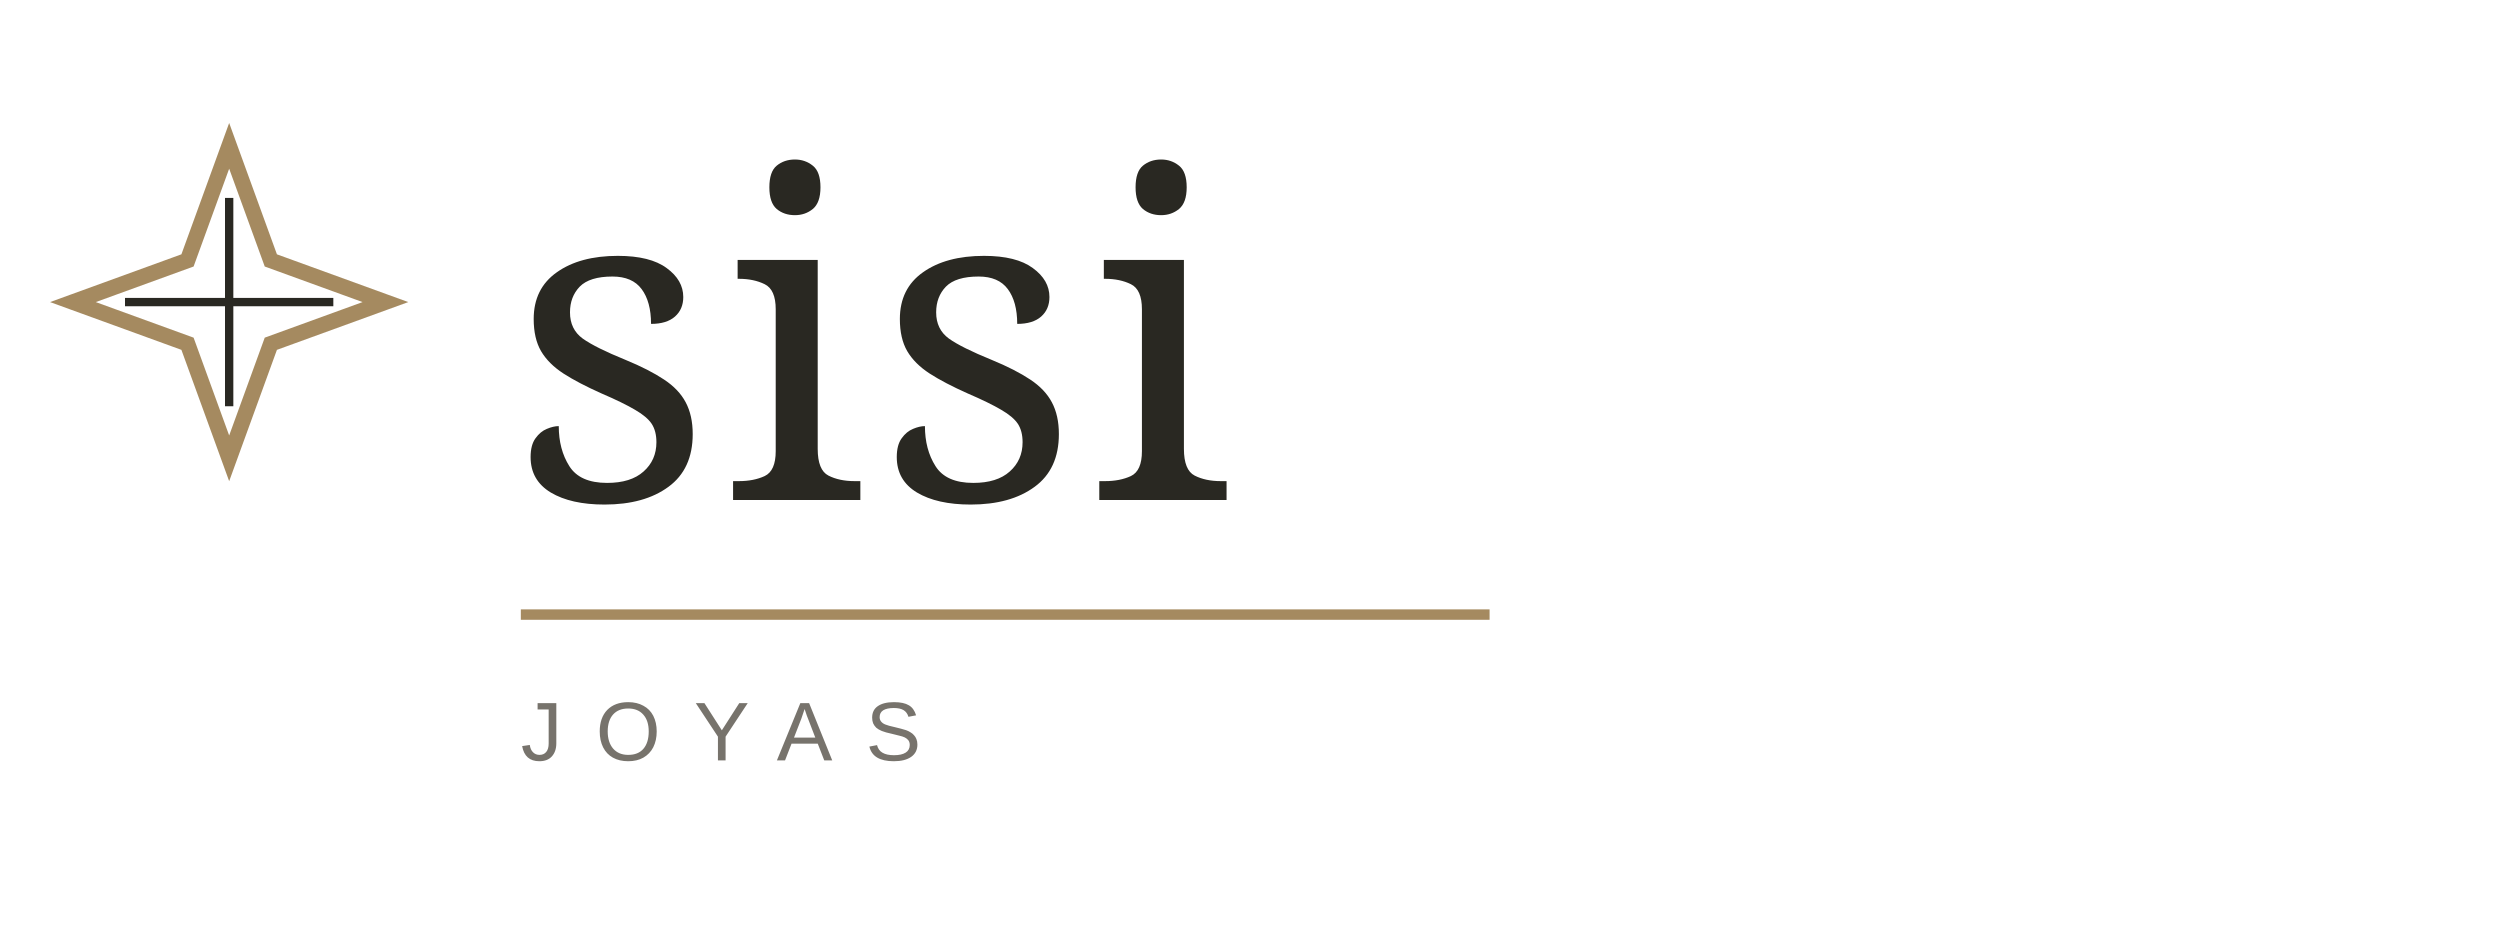
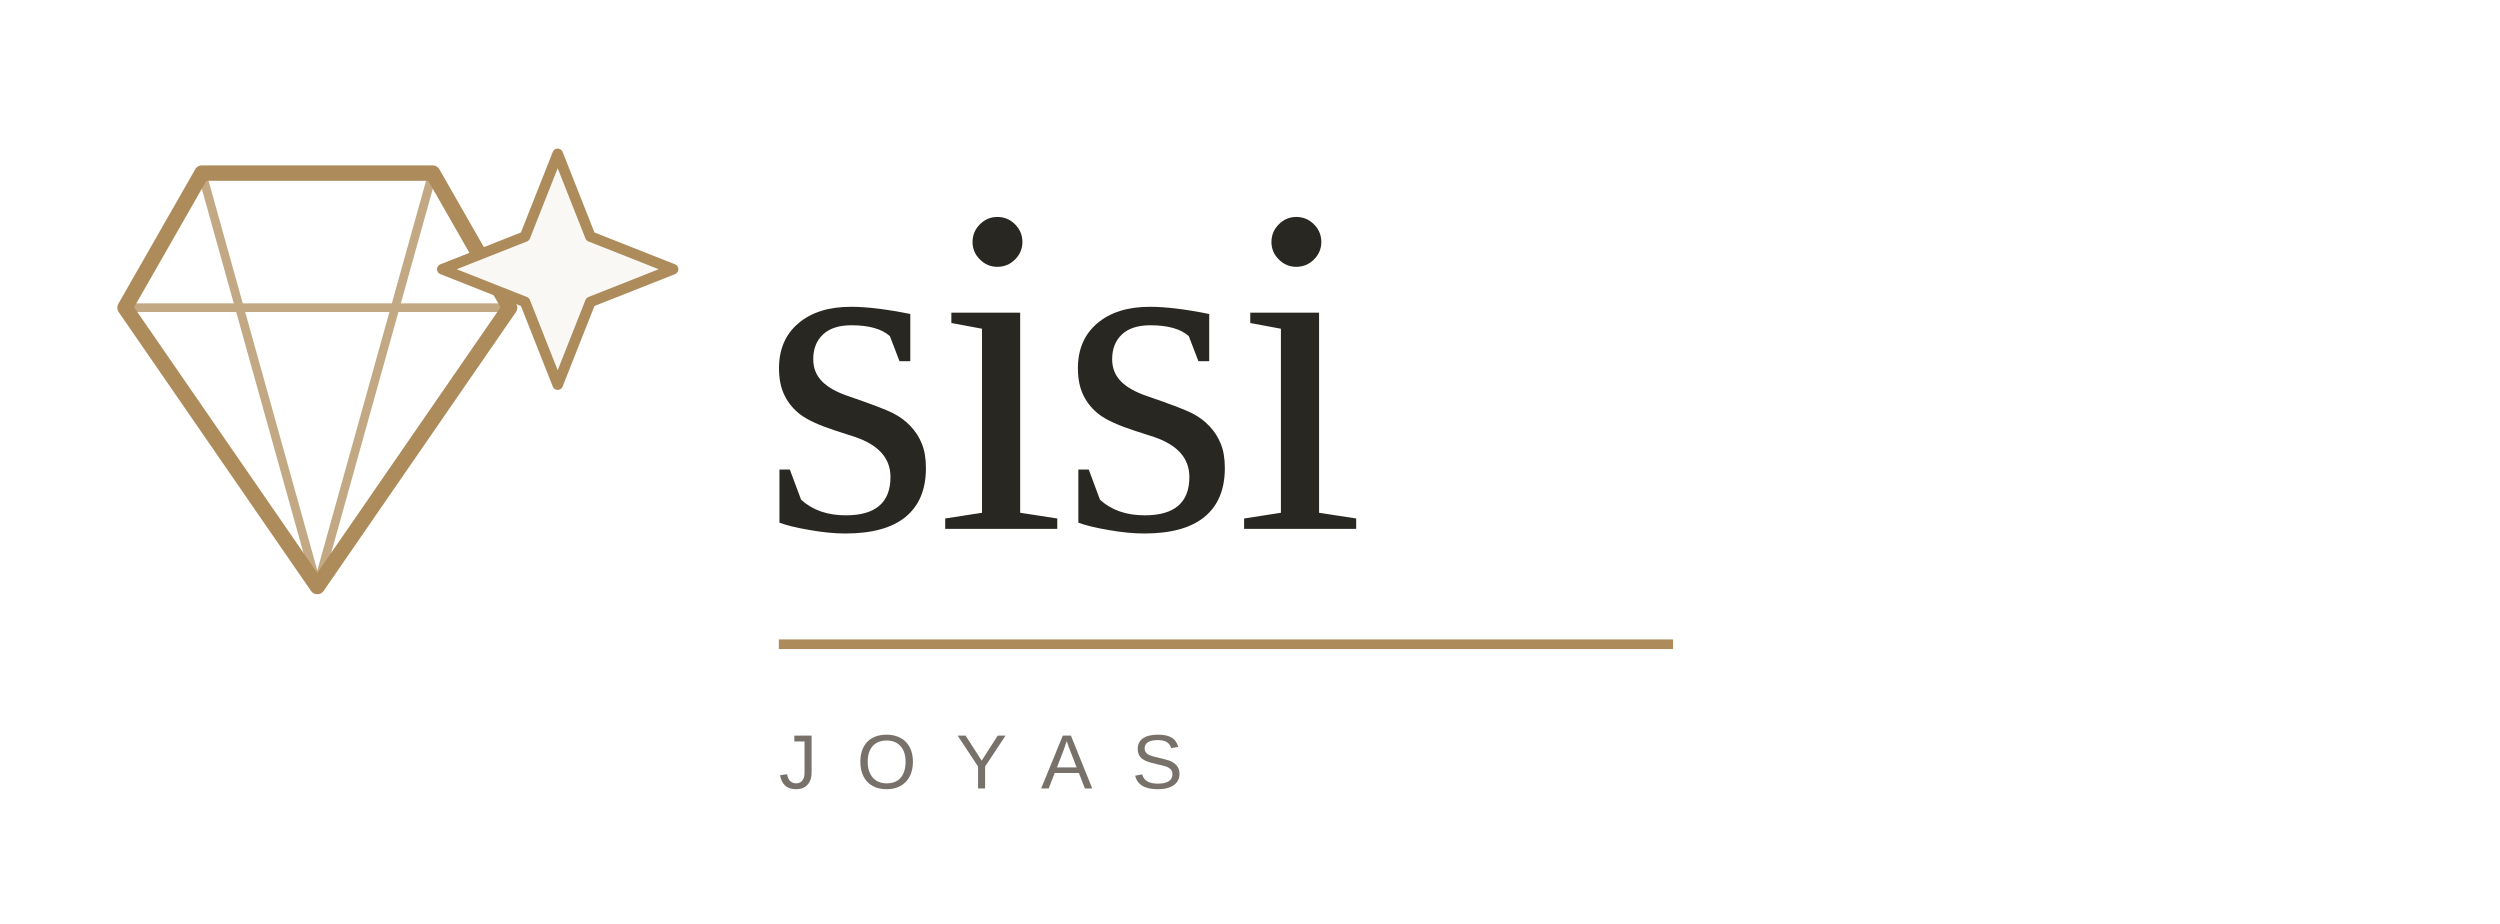
- <svg xmlns="http://www.w3.org/2000/svg" viewBox="0 0 240 90" role="img" aria-labelledby="t d">
-   <g fill="none" stroke="#292822" stroke-width="1.5">
-     <path d="M22 14 L26 25 L37 29 L26 33 L22 44 L18 33 L7 29 L18 25 Z" stroke="#a58a60" />
-     <path d="M22 19V39M12 29H32" stroke-width=".8" />
+ <svg xmlns="http://www.w3.org/2000/svg" viewBox="0 0 260 96" role="img" aria-labelledby="title desc">
+   <g fill="none" stroke="#ad8b5a" stroke-linecap="round" stroke-linejoin="round">
+     <path d="M21 18h24l8 14-20 29-20-29z" stroke-width="1.6" />
+     <path d="m13 32 20 29 20-29M21 18l12 43 12-43M13 32h40" stroke-width=".9" opacity=".75" />
+     <path d="m58 16 3.4 8.6L70 28l-8.6 3.4L58 40l-3.4-8.6L46 28l8.6-3.4z" fill="#faf8f4" stroke-width="1.1" />
  </g>
-   <text x="49" y="48" font-family="Georgia,serif" font-size="43" letter-spacing="1" fill="#292822">sisi</text>
-   <path d="M50 59H143" stroke="#a58a60" stroke-width="1" />
-   <text x="50" y="73" font-family="Arial,sans-serif" font-size="8" letter-spacing="3.2" fill="#77736c">JOYAS</text>
+   <text x="79" y="55" fill="#292722" font-family="Georgia, 'Times New Roman', serif" font-size="49" letter-spacing="-.8">sisi</text>
+   <path d="M81 67h93" stroke="#ad8b5a" stroke-width="1" />
+   <text x="81" y="82" fill="#77716a" font-family="Arial, Helvetica, sans-serif" font-size="8" letter-spacing="4.1">JOYAS</text>
</svg>
